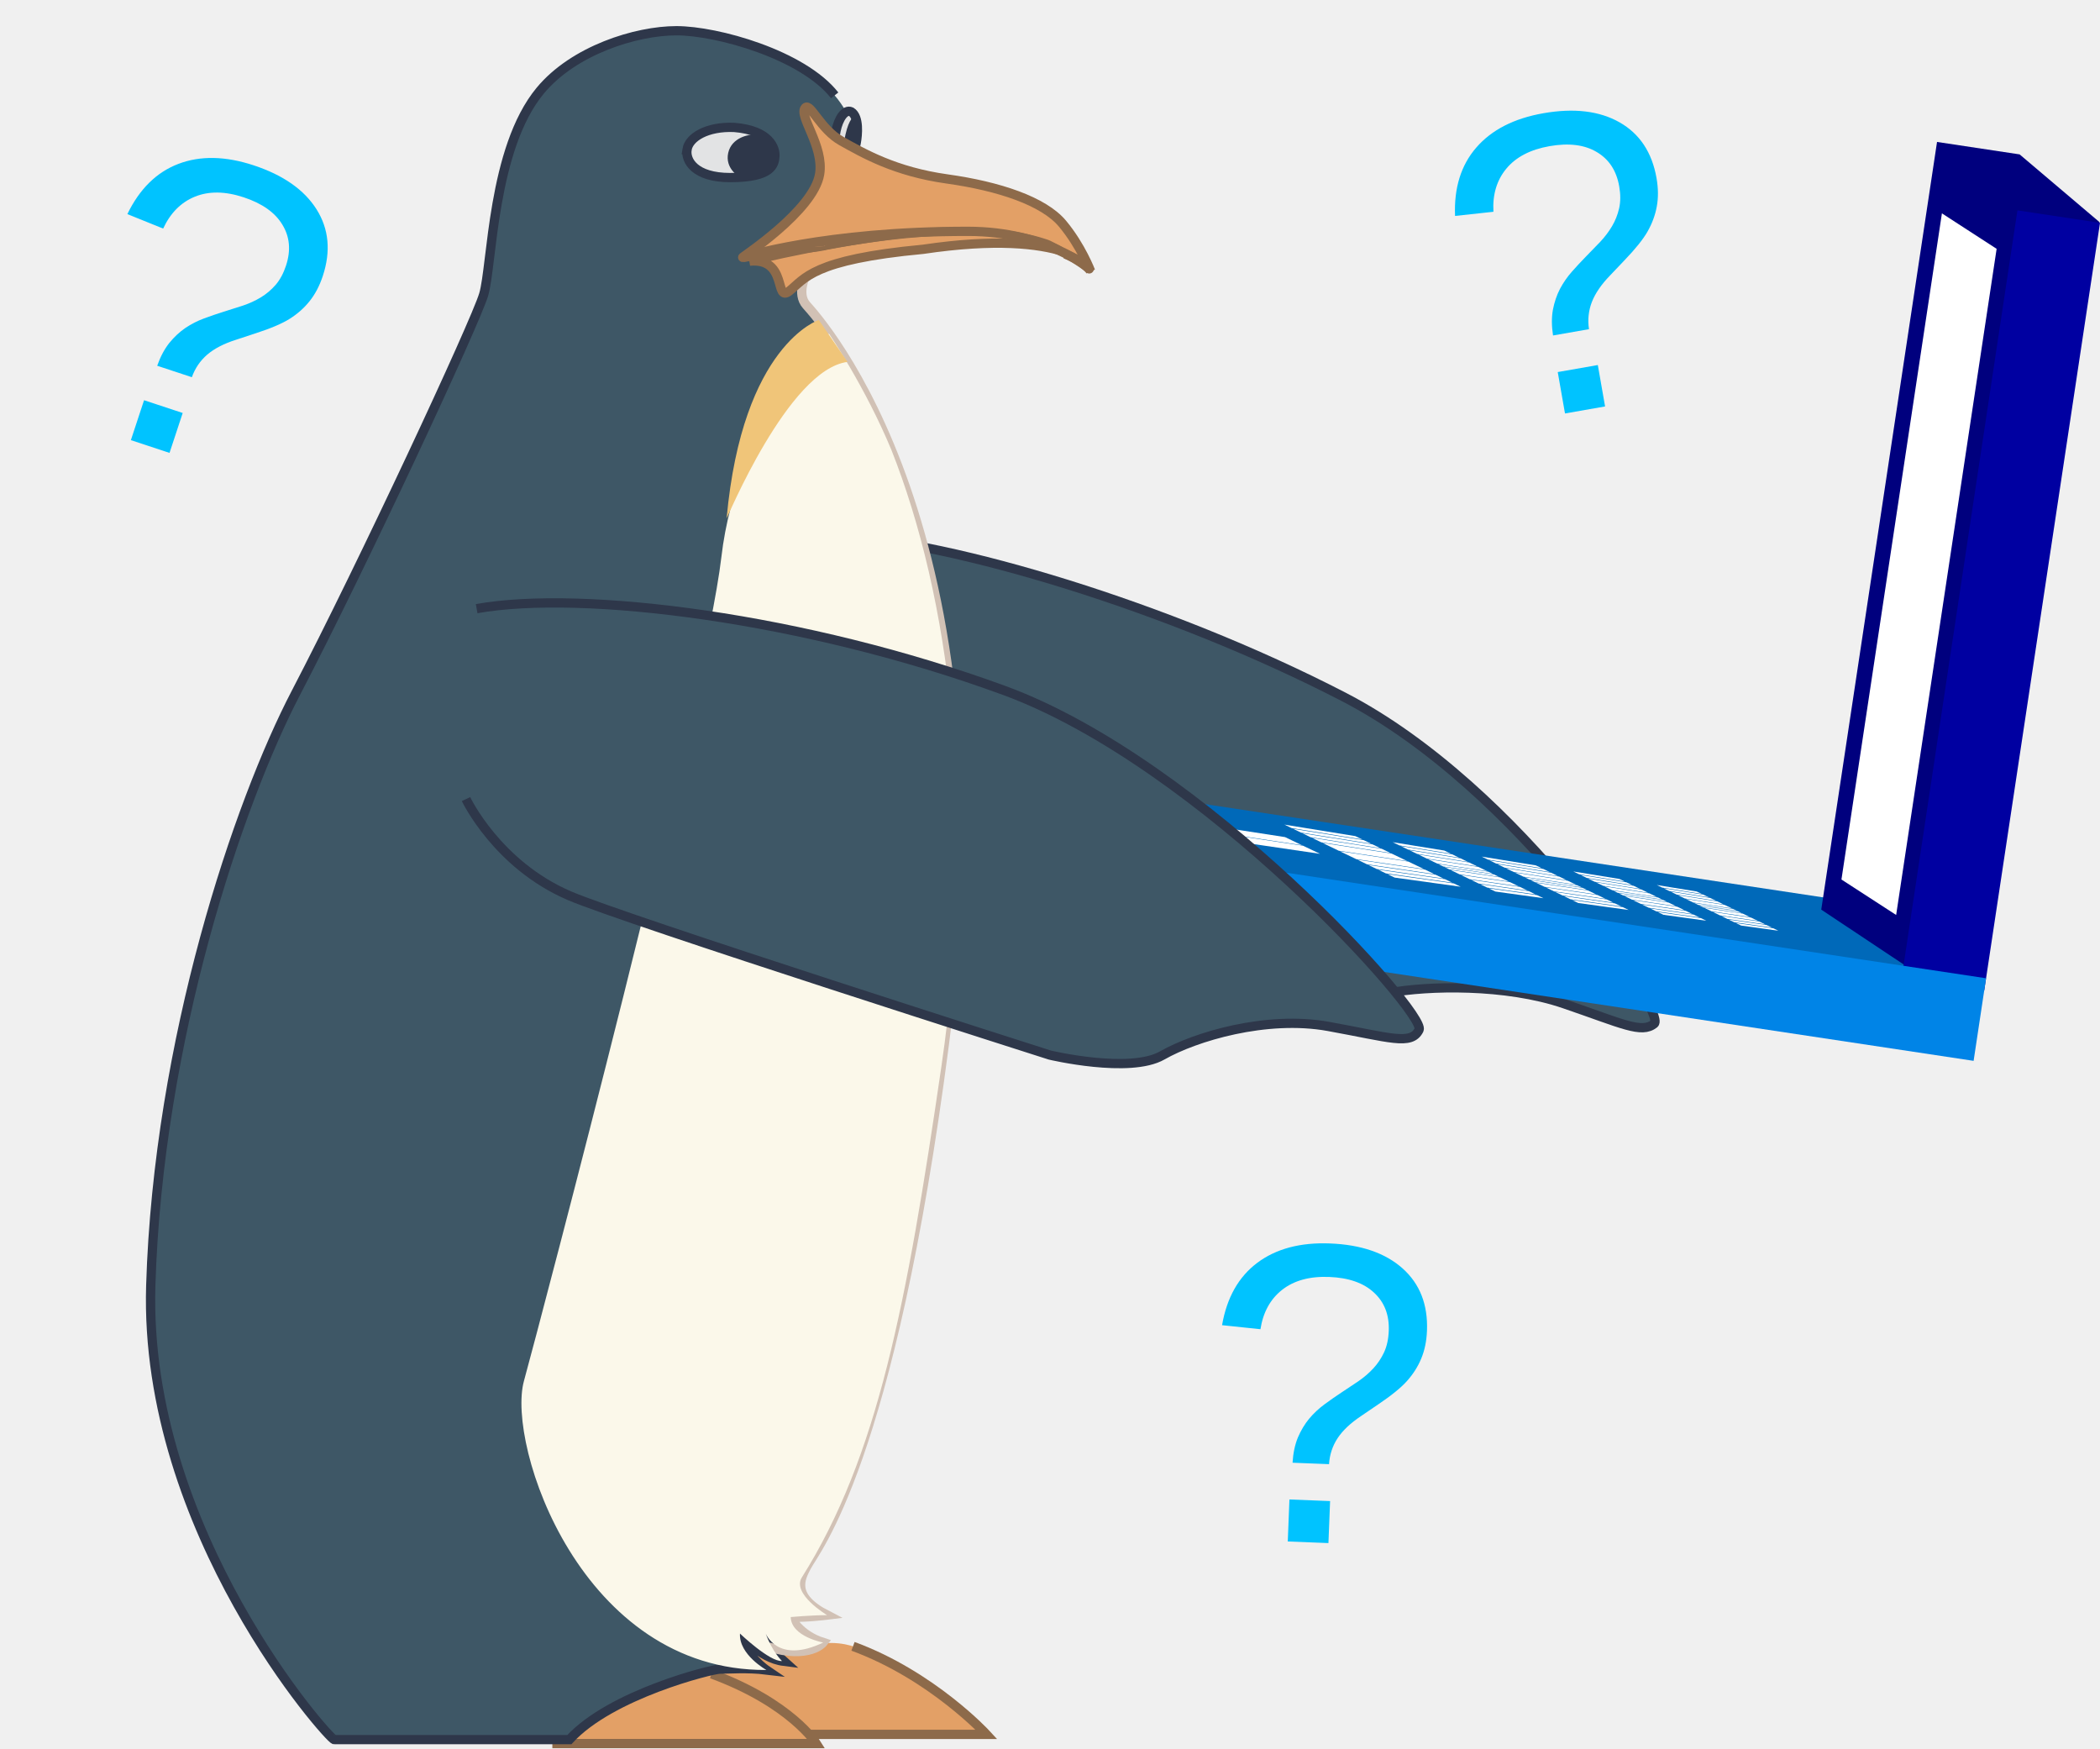
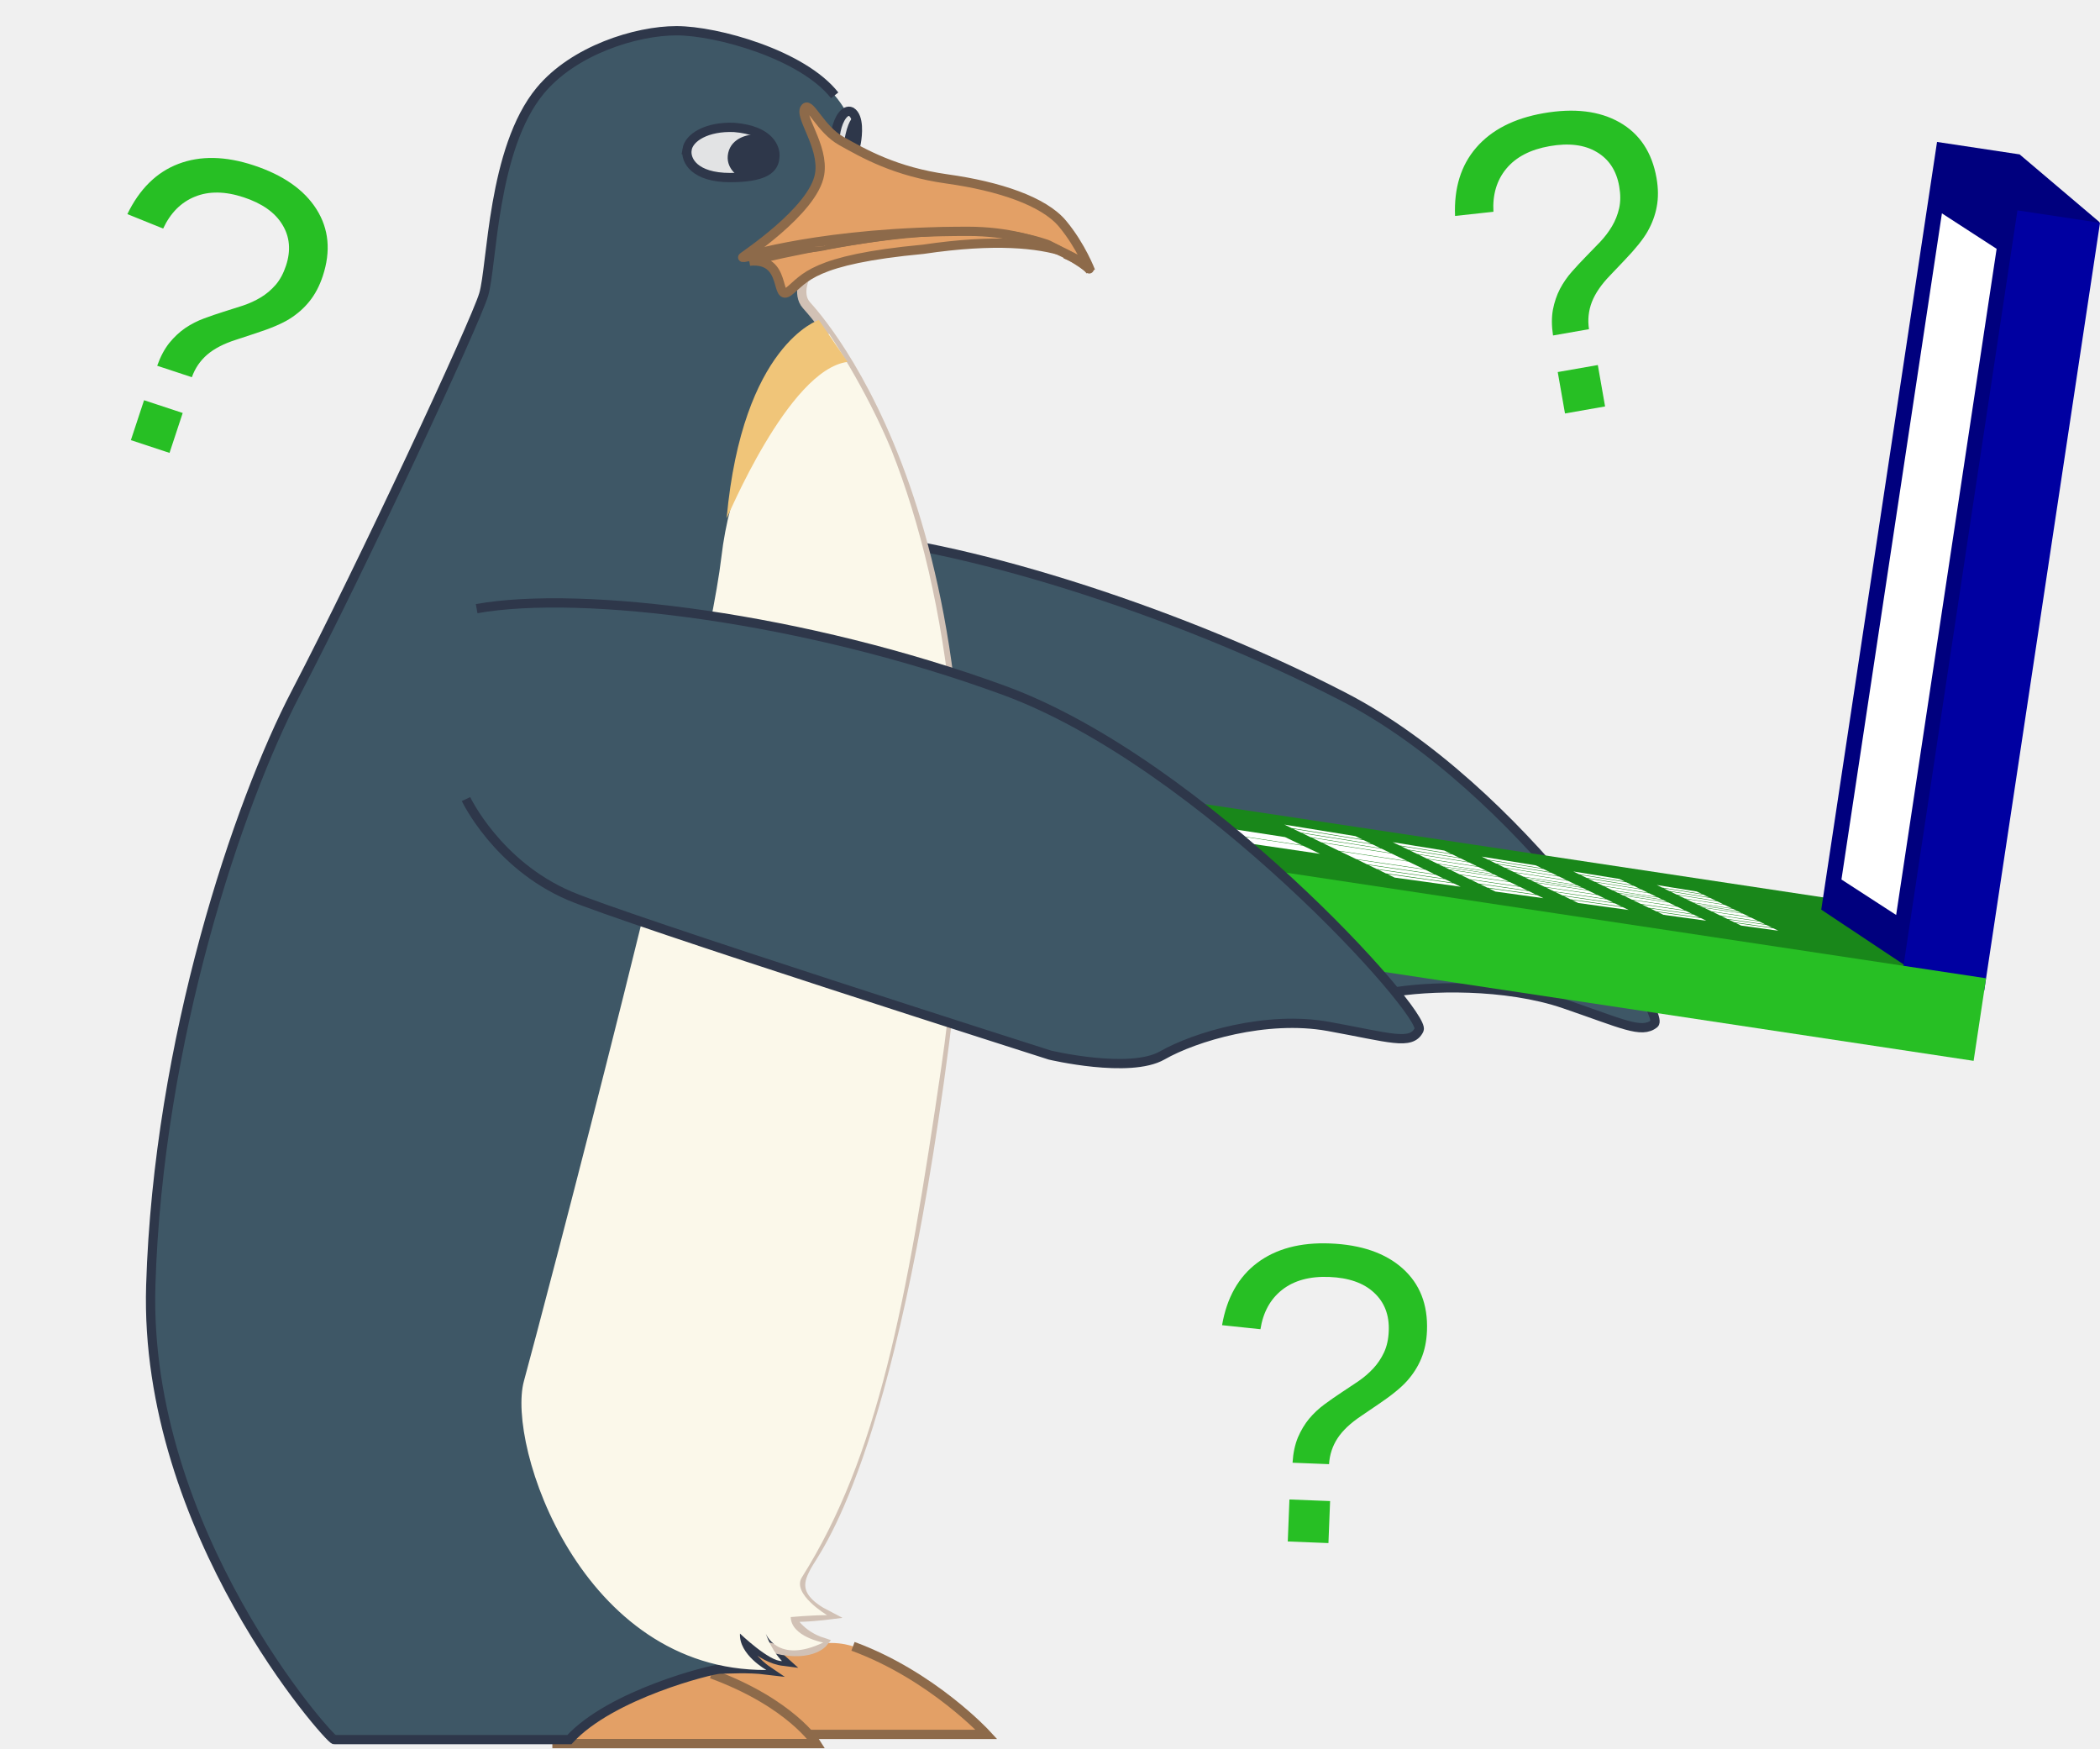
<svg xmlns="http://www.w3.org/2000/svg" version="1.1" width="113.161" height="94.198" viewBox="0,0,113.161,94.198">
  <g transform="translate(-183.3275,-132.8089)">
    <g stroke-miterlimit="10">
      <g stroke-width="0.5" stroke-linecap="butt">
        <path d="M216.395,226.191c3.93,-6.624 9.541,-4.651 9.541,-4.651c5.87,1.571 9.56,4.651 9.56,4.651h-19.1" fill="#e3a066" fill-rule="nonzero" stroke="none" />
        <path d="M225.595,221.446c5.87,1.571 9.901,4.744 9.901,4.744h-19.459" fill="none" fill-rule="evenodd" stroke="#8d6a4a" />
      </g>
      <g stroke-width="0.5" stroke-linecap="butt">
        <path d="M222.521,226.262c2.938,-6.624 7.02,-4.651 7.02,-4.651c4.276,1.571 6.943,4.651 6.943,4.651h-13.962" fill="#e3a066" fill-rule="nonzero" stroke="none" />
        <path d="M229.293,221.517c4.276,1.571 7.191,4.744 7.191,4.744h-14.225" fill="none" fill-rule="evenodd" stroke="#8d6a4a" />
      </g>
      <g stroke-width="0.5" stroke-linecap="butt">
        <path d="M228.602,161.677c6.041,0.358 17.602,3.76 27.118,8.674c9.516,4.913 17.442,17.074 16.748,17.619c-0.694,0.545 -1.694,0.006 -4.851,-1.074c-3.157,-1.081 -7.374,-0.977 -9.448,-0.584c-2.074,0.393 -6.068,-1.178 -6.068,-1.178c0,0 -20.656,-9.703 -23.289,-11.234c-3.392,-1.971 -3.97,-4.863 -3.97,-4.863" fill="#3e5766" fill-rule="nonzero" stroke="none" />
        <path d="M228.602,161.677c6.041,0.358 17.602,3.76 27.118,8.674c9.516,4.913 17.442,17.074 16.748,17.619c-0.694,0.545 -1.694,0.006 -4.851,-1.074c-3.157,-1.081 -7.374,-0.977 -9.448,-0.584c-2.074,0.393 -6.068,-1.178 -6.068,-1.178c0,0 -20.656,-9.703 -23.289,-11.234c-3.392,-1.971 -3.97,-4.863 -3.97,-4.863" fill="none" fill-rule="evenodd" stroke="#2e374a" />
      </g>
      <g stroke-width="0.5" stroke-linecap="butt">
        <path d="M213.355,226.757c3.221,-3.164 8.319,-3.754 8.319,-3.754c4.276,1.571 5.643,3.754 5.643,3.754h-13.962" fill="#e3a066" fill-rule="nonzero" stroke="none" />
        <path d="M221.674,223.003c4.276,1.571 5.643,3.754 5.643,3.754h-14.225" fill="none" fill-rule="evenodd" stroke="#8d6a4a" />
      </g>
      <path d="M228.303,137.946c0.22,0.259 0.405,0.521 0.559,0.786c0.066,0.298 0.196,0.57 0.376,0.802c1.231,3.416 -1.973,6.892 -1.973,6.892c0,0 -1.572,2.816 0.187,3.625c-0.725,13.473 -2.933,41.428 -2.959,41.898c-0.038,0.675 -0.057,28.183 0.06,28.711c0.195,0.874 1.02,1.667 1.02,1.667c-1.354,-0.169 -2.371,-1.498 -2.371,-1.498c0.27,1.181 1.423,1.962 1.423,1.962c-1.021,-0.124 -2.054,-0.046 -2.516,-0.043c-0.42,0.002 -5.865,1.35 -8.099,3.797h-12.672c-0.252,0 -10.285,-11.222 -9.884,-24.47c0.401,-13.248 4.733,-26.011 7.818,-31.929c3.582,-6.873 9.657,-19.915 10.121,-21.465c0.464,-1.55 0.451,-7.855 3.049,-10.988c1.805,-2.177 5.158,-3.227 7.341,-3.227c2.182,0 6.719,1.354 8.523,3.481z" fill="#3e5766" fill-rule="nonzero" stroke="none" stroke-width="0.5" stroke-linecap="butt" />
      <path d="M224.844,146.74c0,0 -0.613,-0.526 -0.251,-1.056c0.477,-0.698 2.862,-2.766 2.862,-2.766c0,0 2.38,-0.206 3.656,-0.14c1.264,0.066 3.963,0.535 3.963,0.535l4.818,2.696c0,0 -3.648,-0.521 -6.303,-0.391c-2.314,0.113 -8.745,1.123 -8.745,1.123z" fill="#d2945d" fill-rule="nonzero" stroke="none" stroke-width="NaN" stroke-linecap="butt" />
      <path d="M224.553,220.659c0.139,0.888 1.019,1.667 1.019,1.667c-1.354,-0.169 -2.371,-1.498 -2.371,-1.498c0.27,1.181 1.423,1.962 1.423,1.962c-1.021,-0.124 -2.054,-0.046 -2.515,-0.043c-0.42,0.002 -5.866,1.35 -8.1,3.797h-12.672c-0.252,0 -10.286,-11.222 -9.885,-24.47c0.402,-13.248 4.733,-26.011 7.818,-31.929c3.583,-6.873 9.657,-19.915 10.121,-21.465c0.464,-1.55 0.451,-7.855 3.049,-10.988c1.805,-2.177 5.159,-3.227 7.341,-3.227c2.182,0 6.8,1.287 8.524,3.481" fill="none" fill-rule="evenodd" stroke="#2e374a" stroke-width="0.5" stroke-linecap="butt" />
      <g stroke-width="0.5" stroke-linecap="butt">
        <path d="M226.746,147.649c0,0 -0.508,0.993 0.037,1.603c0.678,0.759 11.03,12.037 7.441,39.743c-2.941,22.698 -6.962,27.307 -7.438,28.24c-0.317,0.621 -0.861,1.588 1.107,2.6c0,0 -1.258,0.156 -1.959,0.103c0,0 0.422,0.951 1.751,1.374c0,0 -0.722,0.914 -2.95,0.239" fill="none" fill-rule="evenodd" stroke="#d1c1b5" />
        <g fill-rule="nonzero" stroke="none">
          <path d="M227.997,150.783c0,0 1.951,2.863 3.367,6.275c3.091,7.805 4.712,19.386 2.687,33.247c-1.868,12.784 -3.416,20.988 -7.513,27.495c-0.562,0.892 1.357,2.037 1.357,2.037c-0.839,0 -1.959,0.103 -1.959,0.103c0.025,1.055 1.751,1.374 1.751,1.374c-2.479,1.182 -3.099,-0.494 -3.099,-0.494c0.344,0.981 0.878,1.489 0.878,1.489c-0.674,0.042 -2.264,-1.48 -2.264,-1.48c-0.063,1.139 1.423,1.962 1.423,1.962c-9.98,0.065 -14.013,-12.109 -13.065,-15.568c0.948,-3.459 9.776,-36.959 10.638,-44.384c0.861,-7.426 5.801,-12.056 5.801,-12.056" fill="#fbf8ea" />
          <path d="M222.483,160.734c0.857,-9.372 4.968,-10.684 4.968,-10.684l1.547,2.259c-3.2,0.412 -6.526,8.538 -6.515,8.425" fill="#f0c579" />
        </g>
      </g>
      <g stroke-linecap="butt">
        <path d="M228.387,139.802c0.135,-0.641 0.471,-1.166 0.815,-1.013c0.445,0.275 0.345,1.263 0.275,1.647c-0.086,0.465 -0.238,1.13 -0.779,0.99c-0.462,-0.119 -0.432,-1.049 -0.311,-1.624" fill="#e2e3e4" fill-rule="nonzero" stroke="none" stroke-width="1" />
        <path d="M228.796,141.431c0,0 -0.103,-0.509 0.092,-1.376c0.195,-0.864 0.451,-1 0.529,-0.948c0.078,0.052 0.093,0.359 0.093,0.359c0,0 0.081,0.592 -0.072,1.18c-0.153,0.588 -0.426,0.798 -0.426,0.798c0,0 -0.199,0.055 -0.218,-0.014" fill="#2e374a" fill-rule="nonzero" stroke="none" stroke-width="1" />
        <path d="M228.38,139.844c0.135,-0.641 0.471,-1.166 0.815,-1.013c0.445,0.275 0.345,1.263 0.275,1.647c-0.086,0.465 -0.238,1.13 -0.779,0.99c-0.462,-0.119 -0.432,-1.049 -0.311,-1.624z" fill="none" fill-rule="evenodd" stroke="#2e374a" stroke-width="0.5" />
      </g>
      <path d="M220.349,140.826c0.102,-0.66 1.077,-1.257 2.544,-1.194c1.947,0.157 2.215,1.147 2.194,1.539c-0.026,0.476 -0.181,1.163 -2.415,1.163c-1.909,0 -2.414,-0.915 -2.322,-1.508" fill="#e2e3e4" fill-rule="nonzero" stroke="none" stroke-width="1" stroke-linecap="butt" />
      <path d="M223.134,142.312c0,0 -0.75,-0.436 -0.566,-1.266c0.185,-0.827 1.108,-1.01 1.453,-0.98c0.344,0.029 0.612,0.303 0.612,0.303c0,0 0.722,0.517 0.515,1.084c-0.207,0.568 -1.143,0.82 -1.143,0.82c0,0 -0.75,0.096 -0.871,0.038" fill="#2e374a" fill-rule="nonzero" stroke="none" stroke-width="1" stroke-linecap="butt" />
      <path d="M220.348,140.869c0.102,-0.66 1.077,-1.257 2.544,-1.194c1.947,0.157 2.215,1.147 2.194,1.539c-0.026,0.476 -0.181,1.163 -2.415,1.163c-1.909,0 -2.414,-0.915 -2.322,-1.508z" fill="none" fill-rule="evenodd" stroke="#2e374a" stroke-width="0.5" stroke-linecap="butt" />
      <path d="M230.738,143.064c0,0 2.862,-0.517 4.975,0.504c1.664,0.804 4.851,2.76 4.851,2.76" fill="none" fill-rule="nonzero" stroke="#8d6a4a" stroke-width="0.5" stroke-linecap="round" />
      <g stroke-width="0.5" stroke-linecap="butt">
        <path d="M225.854,148.496c-0.808,0.636 -0.051,-1.814 -2.131,-1.616c1.419,-0.341 2.839,-0.626 4.236,-0.993c0.145,-0.038 0.327,-0.105 0.524,-0.183c0.084,-0.017 0.167,-0.041 0.246,-0.071c0.348,-0.09 0.698,-0.21 1.084,-0.233c0.311,-0.018 3.217,-0.238 4.141,-0.217c1.911,0.044 4.233,-0.034 6.08,0.876c0.195,0.096 0.4,0.196 0.605,0.304c-1.335,-0.422 -3.652,-0.704 -7.57,-0.122c-5.984,0.557 -6.366,1.585 -7.214,2.254z" fill="#e3a066" fill-rule="nonzero" stroke="none" />
        <path d="M226.069,146.388c0.147,-0.047 0.316,-0.1 0.504,-0.16c0.464,-0.108 0.926,-0.22 1.385,-0.34c0.049,-0.013 0.102,-0.029 0.158,-0.047c1.261,-0.233 2.841,-0.479 4.488,-0.617c0.553,-0.028 1.053,-0.046 1.349,-0.039c1.911,0.044 4.233,-0.034 6.08,0.876c0.104,0.051 0.211,0.104 0.319,0.158c-0.303,-0.086 -0.642,-0.172 -1.009,-0.287c-0.381,-0.099 -0.798,-0.184 -1.242,-0.255c-0.445,-0.063 -0.915,-0.116 -1.403,-0.148c-0.976,-0.063 -2.019,-0.056 -3.058,0.001c-2.08,0.112 -4.139,0.432 -5.671,0.722c-0.379,0.09 -0.735,0.133 -1.052,0.167c-0.315,0.042 -0.59,0.08 -0.816,0.11c-0.226,0.033 -0.404,0.058 -0.526,0.076c-0.119,0.017 -0.185,0.034 -0.185,0.034z" fill="#8d6a4a" fill-rule="nonzero" stroke="none" />
        <path d="M234.092,145.173c3.553,-0.292 6.546,1.191 6.546,1.191c-1.335,-0.422 -3.652,-0.704 -7.57,-0.122c-5.984,0.557 -6.366,1.585 -7.214,2.254c-0.808,0.636 -0.051,-1.814 -2.131,-1.616c0,0 4.794,-1.249 10.37,-1.707z" fill="none" fill-rule="evenodd" stroke="#8d6a4a" />
      </g>
      <g stroke-width="0.5">
        <path d="M225.776,144.737c0.646,-0.699 1.717,-2.544 1.717,-2.544c0.25,-1.517 -1.168,-3.162 -0.77,-3.579c0.265,-0.278 0.819,1.166 1.944,1.794c1.204,0.672 2.892,1.651 5.696,2.043c2.804,0.392 5.211,1.201 6.219,2.412c1.008,1.211 1.512,2.557 1.512,2.557c0,0 -0.276,-0.497 -1.366,-0.923c-0.456,-0.3 -1.042,-0.498 -1.667,-0.63c-0.65,-0.323 -1.69,-0.354 -2.261,-0.451c-2.174,-0.368 -4.421,-0.017 -6.632,0.046c-0.134,0.004 -0.268,0.029 -0.402,0.064c-0.227,0.005 -0.449,0.09 -0.666,0.191c-0.109,0.025 -0.218,0.042 -0.326,0.043l-0.008,-0.006c-0.082,0.022 -0.182,0.052 -0.294,0.09c-0.275,0.015 -0.536,0.096 -0.771,0.23c-1.394,0.052 -2.339,0.18 -3.581,0.567c-0.209,-0.028 -0.463,-0.02 -0.771,0.035c0,0 1.702,-1.155 2.428,-1.941z" fill="#e3a066" fill-rule="nonzero" stroke="none" stroke-linecap="butt" />
        <path d="M240.519,146.371c-0.42,-0.231 -0.924,-0.391 -1.457,-0.504c-0.65,-0.323 -1.69,-0.354 -2.261,-0.451c-2.174,-0.368 -4.421,-0.017 -6.632,0.046c-0.134,0.004 -0.268,0.029 -0.402,0.064c-0.227,0.005 -0.449,0.09 -0.666,0.191c-0.109,0.025 -0.218,0.042 -0.326,0.043l-0.008,-0.006c-0.082,0.022 -0.182,0.052 -0.294,0.09c-0.275,0.015 -0.536,0.096 -0.771,0.23c-0.661,0.025 -1.221,0.066 -1.76,0.145l0.111,-0.038c0.223,-0.066 0.495,-0.146 0.806,-0.238c0.156,-0.044 0.323,-0.09 0.498,-0.139c0.176,-0.046 0.364,-0.061 0.558,-0.1c1.557,-0.265 3.642,-0.552 5.736,-0.628c1.047,-0.039 2.094,-0.027 3.073,0.055c0.49,0.041 0.96,0.105 1.405,0.177c0.444,0.081 0.862,0.178 1.243,0.287c0.187,0.067 0.375,0.104 0.541,0.181c0.163,0.083 0.319,0.162 0.464,0.235c0.283,0.17 0.527,0.316 0.712,0.468c0.194,0.134 0.323,0.276 0.415,0.363c0.091,0.089 0.14,0.136 0.14,0.136c0,0 -0.056,-0.036 -0.161,-0.105c-0.104,-0.068 -0.253,-0.172 -0.459,-0.271c-0.141,-0.082 -0.312,-0.156 -0.505,-0.232z" fill="#8d6a4a" fill-rule="nonzero" stroke="none" stroke-linecap="butt" />
        <path d="M224.12,146.642c-0.209,-0.028 -0.463,-0.02 -0.771,0.035c-0.088,0.016 3.818,-2.501 4.145,-4.484c0.25,-1.517 -1.168,-3.162 -0.77,-3.579c0.265,-0.278 0.819,1.166 1.944,1.794c1.204,0.672 2.892,1.651 5.696,2.043c2.804,0.392 5.211,1.201 6.219,2.412c1.008,1.211 1.512,2.557 1.512,2.557c0,0 -0.276,-0.497 -1.366,-0.923" fill="none" fill-rule="evenodd" stroke="#8d6a4a" stroke-linecap="butt" />
        <path d="M224.12,146.642c-0.209,-0.028 -0.463,-0.02 -0.771,0.035c0,0 4.385,-1.41 12.148,-1.403c4.276,0.004 6.526,2.023 6.526,2.023" fill="none" fill-rule="nonzero" stroke="#8d6a4a" stroke-linecap="round" />
      </g>
      <g fill-rule="nonzero" stroke="none" stroke-linecap="butt">
-         <path d="M232.609,178.329l0.671,-4.45l56,8.446l-0.671,4.45l-51.62,-4.853z" fill="#0069b9" stroke-width="0" />
+         <path d="M232.609,178.329l0.671,-4.45l56,8.446l-0.671,4.45l-51.62,-4.853z" fill="#19871a" stroke-width="0" />
        <path d="M281.468,181.822l6.239,-41.365l4.45,0.671l4.304,3.649l-9.294,40.837z" fill="#00007e" stroke-width="0" />
        <path d="M285.8,185.509l6.239,-41.365l4.45,0.671l-6.239,41.365z" fill="#0000a1" stroke-width="0" />
-         <path d="M236.941,182.016l0.671,-4.45l52.737,7.954l-0.671,4.45z" fill="#0084e7" stroke-width="0" />
+         <path d="M236.941,182.016l0.671,-4.45l52.737,7.954l-0.671,4.45z" fill="#27bf24" stroke-width="0" />
        <path d="M282.556,180.199l5.414,-35.894l2.948,1.911l-5.414,35.894z" fill="#ffffff" stroke-width="0" />
        <g fill="#ffffff" stroke-width="1">
          <path d="M270.497,180.914l-0.232,-0.111l2.408,0.366l0.222,0.107z" />
          <path d="M269.324,180.351l2.441,0.382l0.378,0.181l-2.424,-0.374z" />
          <path d="M278.437,182.612l-2.026,-0.288l-0.333,-0.16l2.039,0.295z" />
          <path d="M271.273,181.287l-0.428,-0.206l2.388,0.357l0.411,0.198z" />
          <path d="M270.787,181.054l-0.235,-0.113l2.398,0.361l0.225,0.108z" />
          <path d="M262.934,179.493l-2.715,-0.419l-0.461,-0.222l2.734,0.428z" />
          <path d="M272.174,181.721l-0.361,-0.173l2.354,0.34l0.345,0.166z" />
          <path d="M271.747,181.515l-0.414,-0.199l2.371,0.348l0.397,0.191z" />
          <path d="M269.779,180.569l2.424,0.374l0.413,0.199l-2.408,-0.366z" />
          <path d="M263.787,179.903l-2.685,-0.405l-0.272,-0.131l2.696,0.41z" />
          <path d="M275.567,181.918l-0.397,-0.191l2.069,0.309l0.382,0.184z" />
          <path d="M261.431,179.656l-0.273,-0.131l2.685,0.405l0.262,0.126z" />
          <path d="M275.113,181.7l-0.217,-0.104l2.077,0.313l0.208,0.1z" />
          <path d="M275.861,181.375l0.349,0.168l-2.1,-0.324l-0.364,-0.175z" />
          <path d="M268.83,180.113l-0.333,-0.16l2.471,0.397l0.319,0.153z" />
          <path d="M276.011,182.132l-0.383,-0.184l2.054,0.302l0.369,0.177z" />
          <path d="M260.773,179.34l-0.494,-0.237l2.715,0.419l0.475,0.228z" />
          <path d="M275.481,181.192l0.315,0.151l-2.115,-0.331l-0.328,-0.158z" />
          <path d="M266.562,180.595l-0.463,-0.222l2.807,0.419l0.442,0.213z" />
          <path d="M267.07,180.839l-0.447,-0.215l2.787,0.41l0.428,0.205z" />
          <path d="M278.511,182.648l0.288,0.139l-2.014,-0.283l-0.301,-0.144z" />
          <path d="M267.527,181.059l-0.391,-0.188l2.767,0.4l0.373,0.179z" />
          <path d="M261.956,179.023l-2.75,-0.436l-0.39,-0.187l2.767,0.444z" />
          <path d="M273.279,180.819l-0.307,-0.148l2.141,0.344l0.294,0.141z" />
          <path d="M263.949,179.339l-0.362,-0.174l2.905,0.466l0.345,0.166z" />
          <path d="M274.587,182.089l0.312,0.15l-2.324,-0.326l-0.326,-0.157z" />
          <path d="M268.903,180.149l2.456,0.39l0.34,0.163l-2.441,-0.382z" />
          <path d="M262.426,179.249l-2.734,-0.428l-0.414,-0.199l2.75,0.436z" />
          <path d="M266.043,180.345l-0.254,-0.122l2.819,0.425l0.242,0.117z" />
          <path d="M264.022,179.375l2.888,0.458l0.367,0.176l-2.87,-0.449z" />
          <path d="M265.732,180.196l-0.252,-0.121l2.831,0.431l0.24,0.115z" />
          <path d="M264.902,179.797l-0.428,-0.206l2.87,0.449l0.408,0.196z" />
          <path d="M264.962,179.826l2.85,0.44l0.443,0.213l-2.831,-0.431z" />
          <path d="M274.84,181.569l-0.213,-0.103l2.086,0.317l0.205,0.098z" />
          <path d="M258.734,178.361l-0.36,-0.173l2.781,0.451l0.345,0.166z" />
          <path d="M258.255,178.771l-3.73,-0.576l-0.501,-0.241l3.757,0.588z" />
          <path d="M270.771,181.688l0.319,0.153l-2.717,-0.376l-0.334,-0.161z" />
          <path d="M264.638,180.312l-2.655,-0.39l-0.496,-0.238l2.674,0.399z" />
          <path d="M261.666,180.41l0.371,0.178l-3.556,-0.492l-0.391,-0.188z" />
          <path d="M255.469,178.649l-0.861,-0.414l-0.024,-0.011l3.73,0.576l0.844,0.405z" />
          <path d="M263.506,179.126l-0.334,-0.161l2.92,0.474l0.319,0.153z" />
          <path d="M266.152,181.04l0.345,0.166l-2.588,-0.358l-0.36,-0.173z" />
          <path d="M272.891,180.633l-0.285,-0.137l2.152,0.349l0.273,0.131z" />
          <path d="M256.414,179.103l-0.889,-0.427l3.69,0.556l0.847,0.407z" />
          <path d="M268.415,179.914l-0.308,-0.148l2.484,0.403l0.295,0.142z" />
          <path d="M258.007,179.869l-0.416,-0.2l3.599,0.512l0.394,0.189z" />
          <path d="M274.981,182.279l0.294,0.141l-2.311,-0.32l-0.308,-0.148z" />
          <path d="M276.868,182.544l2.014,0.283l0.272,0.131l-2.002,-0.277z" />
          <path d="M265.159,180.563l-2.636,-0.381l-0.48,-0.231l2.655,0.39z" />
          <path d="M265.704,180.824l0.366,0.176l-2.603,-0.365l-0.382,-0.184z" />
          <path d="M257.714,178.511l-3.757,-0.588l-0.449,-0.216l3.78,0.599z" />
          <path d="M261.115,180.146l-3.599,-0.512l-0.456,-0.219l3.622,0.524z" />
          <path d="M270.351,181.486l0.338,0.162l-2.733,-0.383l-0.355,-0.171z" />
          <path d="M274.17,181.247l2.1,0.324l0.024,0.011l0.362,0.174l-2.086,-0.317z" />
          <path d="M260.616,179.906l-3.622,-0.524l-0.519,-0.25l3.648,0.536z" />
          <path d="M265.629,180.789l-2.619,-0.373l-0.42,-0.202l2.636,0.381z" />
          <path d="M256.732,178.039l-3.802,-0.61l-0.39,-0.188l3.822,0.62z" />
          <path d="M257.215,178.271l-3.78,-0.599l-0.424,-0.204l3.802,0.61z" />
          <path d="M248.063,177.533l-0.966,-0.464l5.476,0.845c0.008,0.004 0.016,0.008 0.024,0.011c0.333,0.16 0.628,0.302 0.885,0.425z" />
          <path d="M247.168,177.744l-3.503,-0.515l-2.098,-1.007l-0.024,-0.011l3.586,0.554z" />
          <path d="M254.462,178.816l-5.37,-0.789l-0.972,-0.467l5.418,0.817c0.427,0.204 0.738,0.353 0.924,0.44z" />
        </g>
      </g>
      <g stroke-width="0.5" stroke-linecap="butt">
        <path d="M209.012,165.604c5.711,-1.018 17.709,0.484 28.415,4.403c10.706,3.919 22.795,17.428 22.37,18.289c-0.426,0.861 -1.559,0.421 -4.895,-0.182c-3.336,-0.603 -7.184,0.557 -8.942,1.562c-1.758,1.005 -6.058,-0.017 -6.058,-0.017c0,0 -22.861,-7.285 -25.891,-8.587c-3.903,-1.676 -5.572,-5.207 -5.572,-5.207" fill="#3e5766" fill-rule="nonzero" stroke="none" />
        <path d="M209.012,165.604c5.711,-1.018 17.709,0.484 28.415,4.403c10.706,3.919 22.795,17.428 22.37,18.289c-0.426,0.861 -1.559,0.421 -4.895,-0.182c-3.336,-0.603 -7.184,0.557 -8.942,1.562c-1.758,1.005 -6.058,-0.017 -6.058,-0.017c0,0 -22.861,-7.285 -25.891,-8.587c-3.903,-1.676 -5.572,-5.207 -5.572,-5.207" fill="none" fill-rule="evenodd" stroke="#2e374a" />
      </g>
-       <text transform="translate(262.7881,155.9414) rotate(-9.94189) scale(0.57756,0.57756)" font-size="40" xml:space="preserve" fill="#00c3ff" fill-rule="nonzero" stroke="none" stroke-width="1" stroke-linecap="butt" font-family="Arial" font-weight="normal" text-anchor="start">
+       <text transform="translate(262.7881,155.9414) rotate(-9.94189) scale(0.57756,0.57756)" font-size="40" xml:space="preserve" fill="#27bf24" fill-rule="nonzero" stroke="none" stroke-width="1" stroke-linecap="butt" font-family="Arial" font-weight="normal" text-anchor="start">
        <tspan x="0" dy="0">?</tspan>
      </text>
-       <text transform="translate(185.6839,154.9745) rotate(18.2695) scale(0.57756,0.57756)" font-size="40" xml:space="preserve" fill="#00c3ff" fill-rule="nonzero" stroke="none" stroke-width="1" stroke-linecap="butt" font-family="Arial" font-weight="normal" text-anchor="start">
+       <text transform="translate(185.6839,154.9745) rotate(18.2695) scale(0.57756,0.57756)" font-size="40" xml:space="preserve" fill="#27bf24" fill-rule="nonzero" stroke="none" stroke-width="1" stroke-linecap="butt" font-family="Arial" font-weight="normal" text-anchor="start">
        <tspan x="0" dy="0">?</tspan>
      </text>
-       <text transform="translate(247.7791,215.6726) rotate(2.259) scale(0.57756,0.57756)" font-size="40" xml:space="preserve" fill="#00c3ff" fill-rule="nonzero" stroke="none" stroke-width="1" stroke-linecap="butt" font-family="Arial" font-weight="normal" text-anchor="start">
+       <text transform="translate(247.7791,215.6726) rotate(2.259) scale(0.57756,0.57756)" font-size="40" xml:space="preserve" fill="#27bf24" fill-rule="nonzero" stroke="none" stroke-width="1" stroke-linecap="butt" font-family="Arial" font-weight="normal" text-anchor="start">
        <tspan x="0" dy="0">?</tspan>
      </text>
    </g>
  </g>
</svg>
